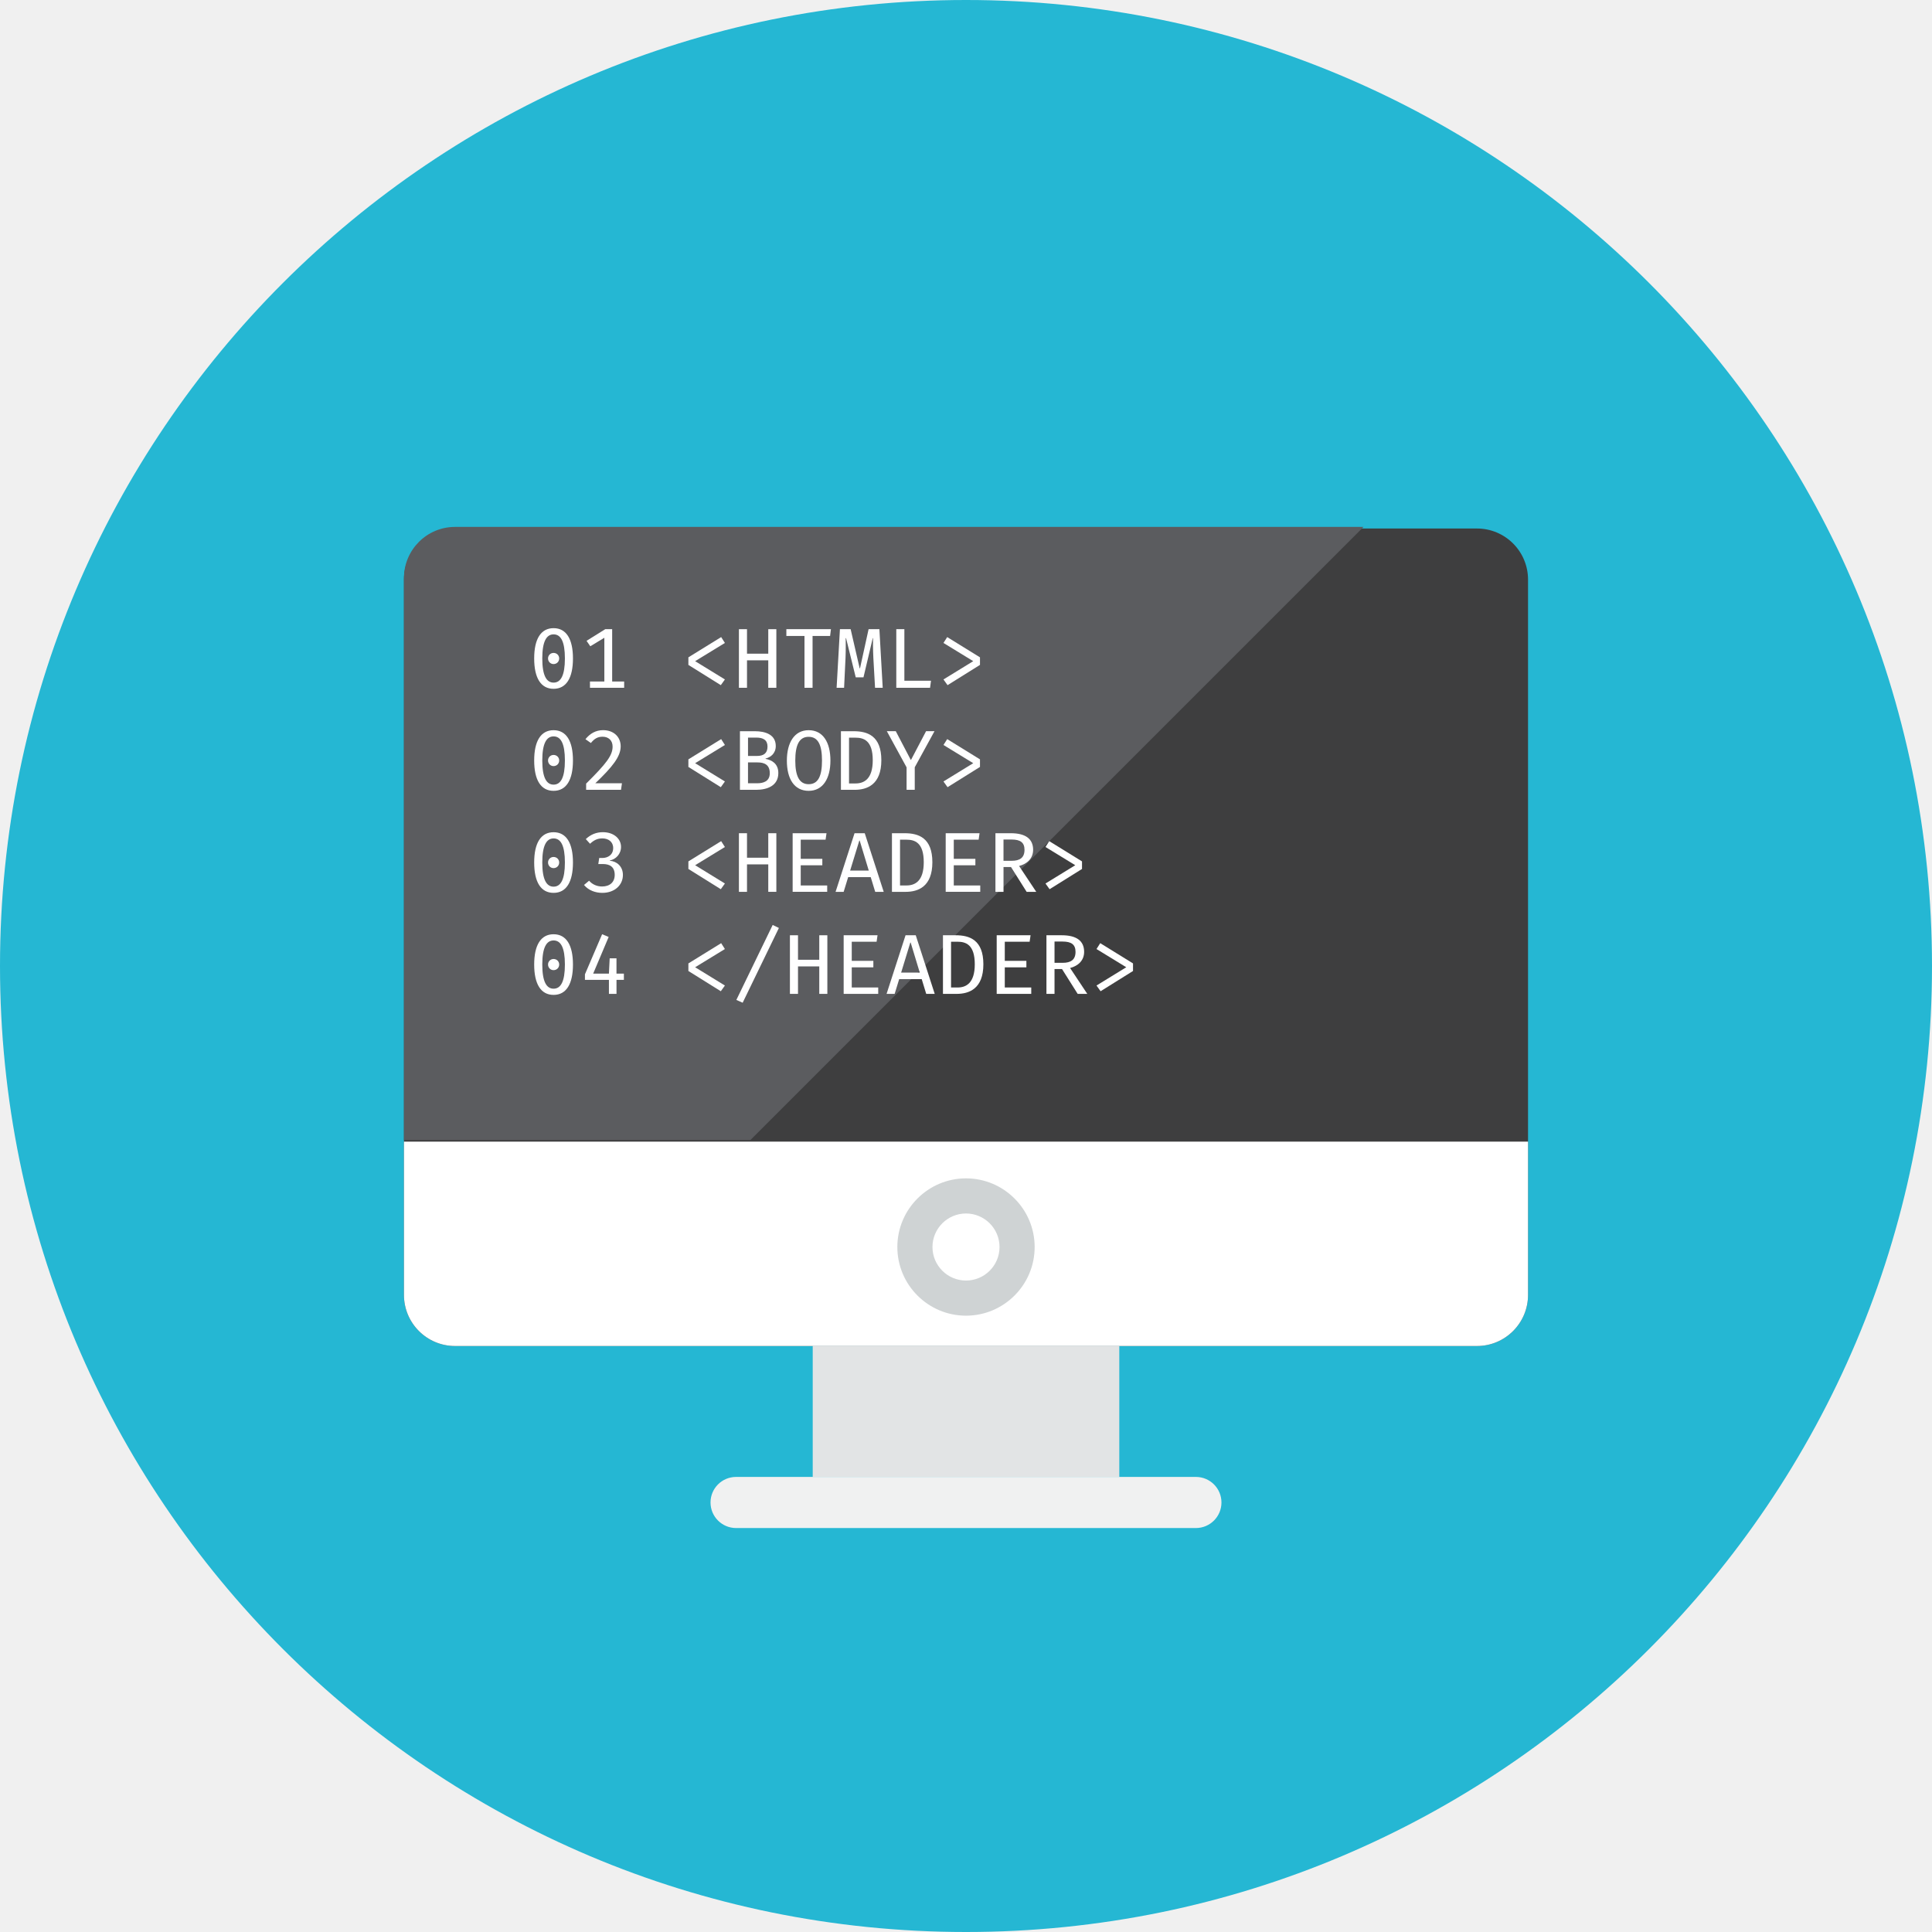
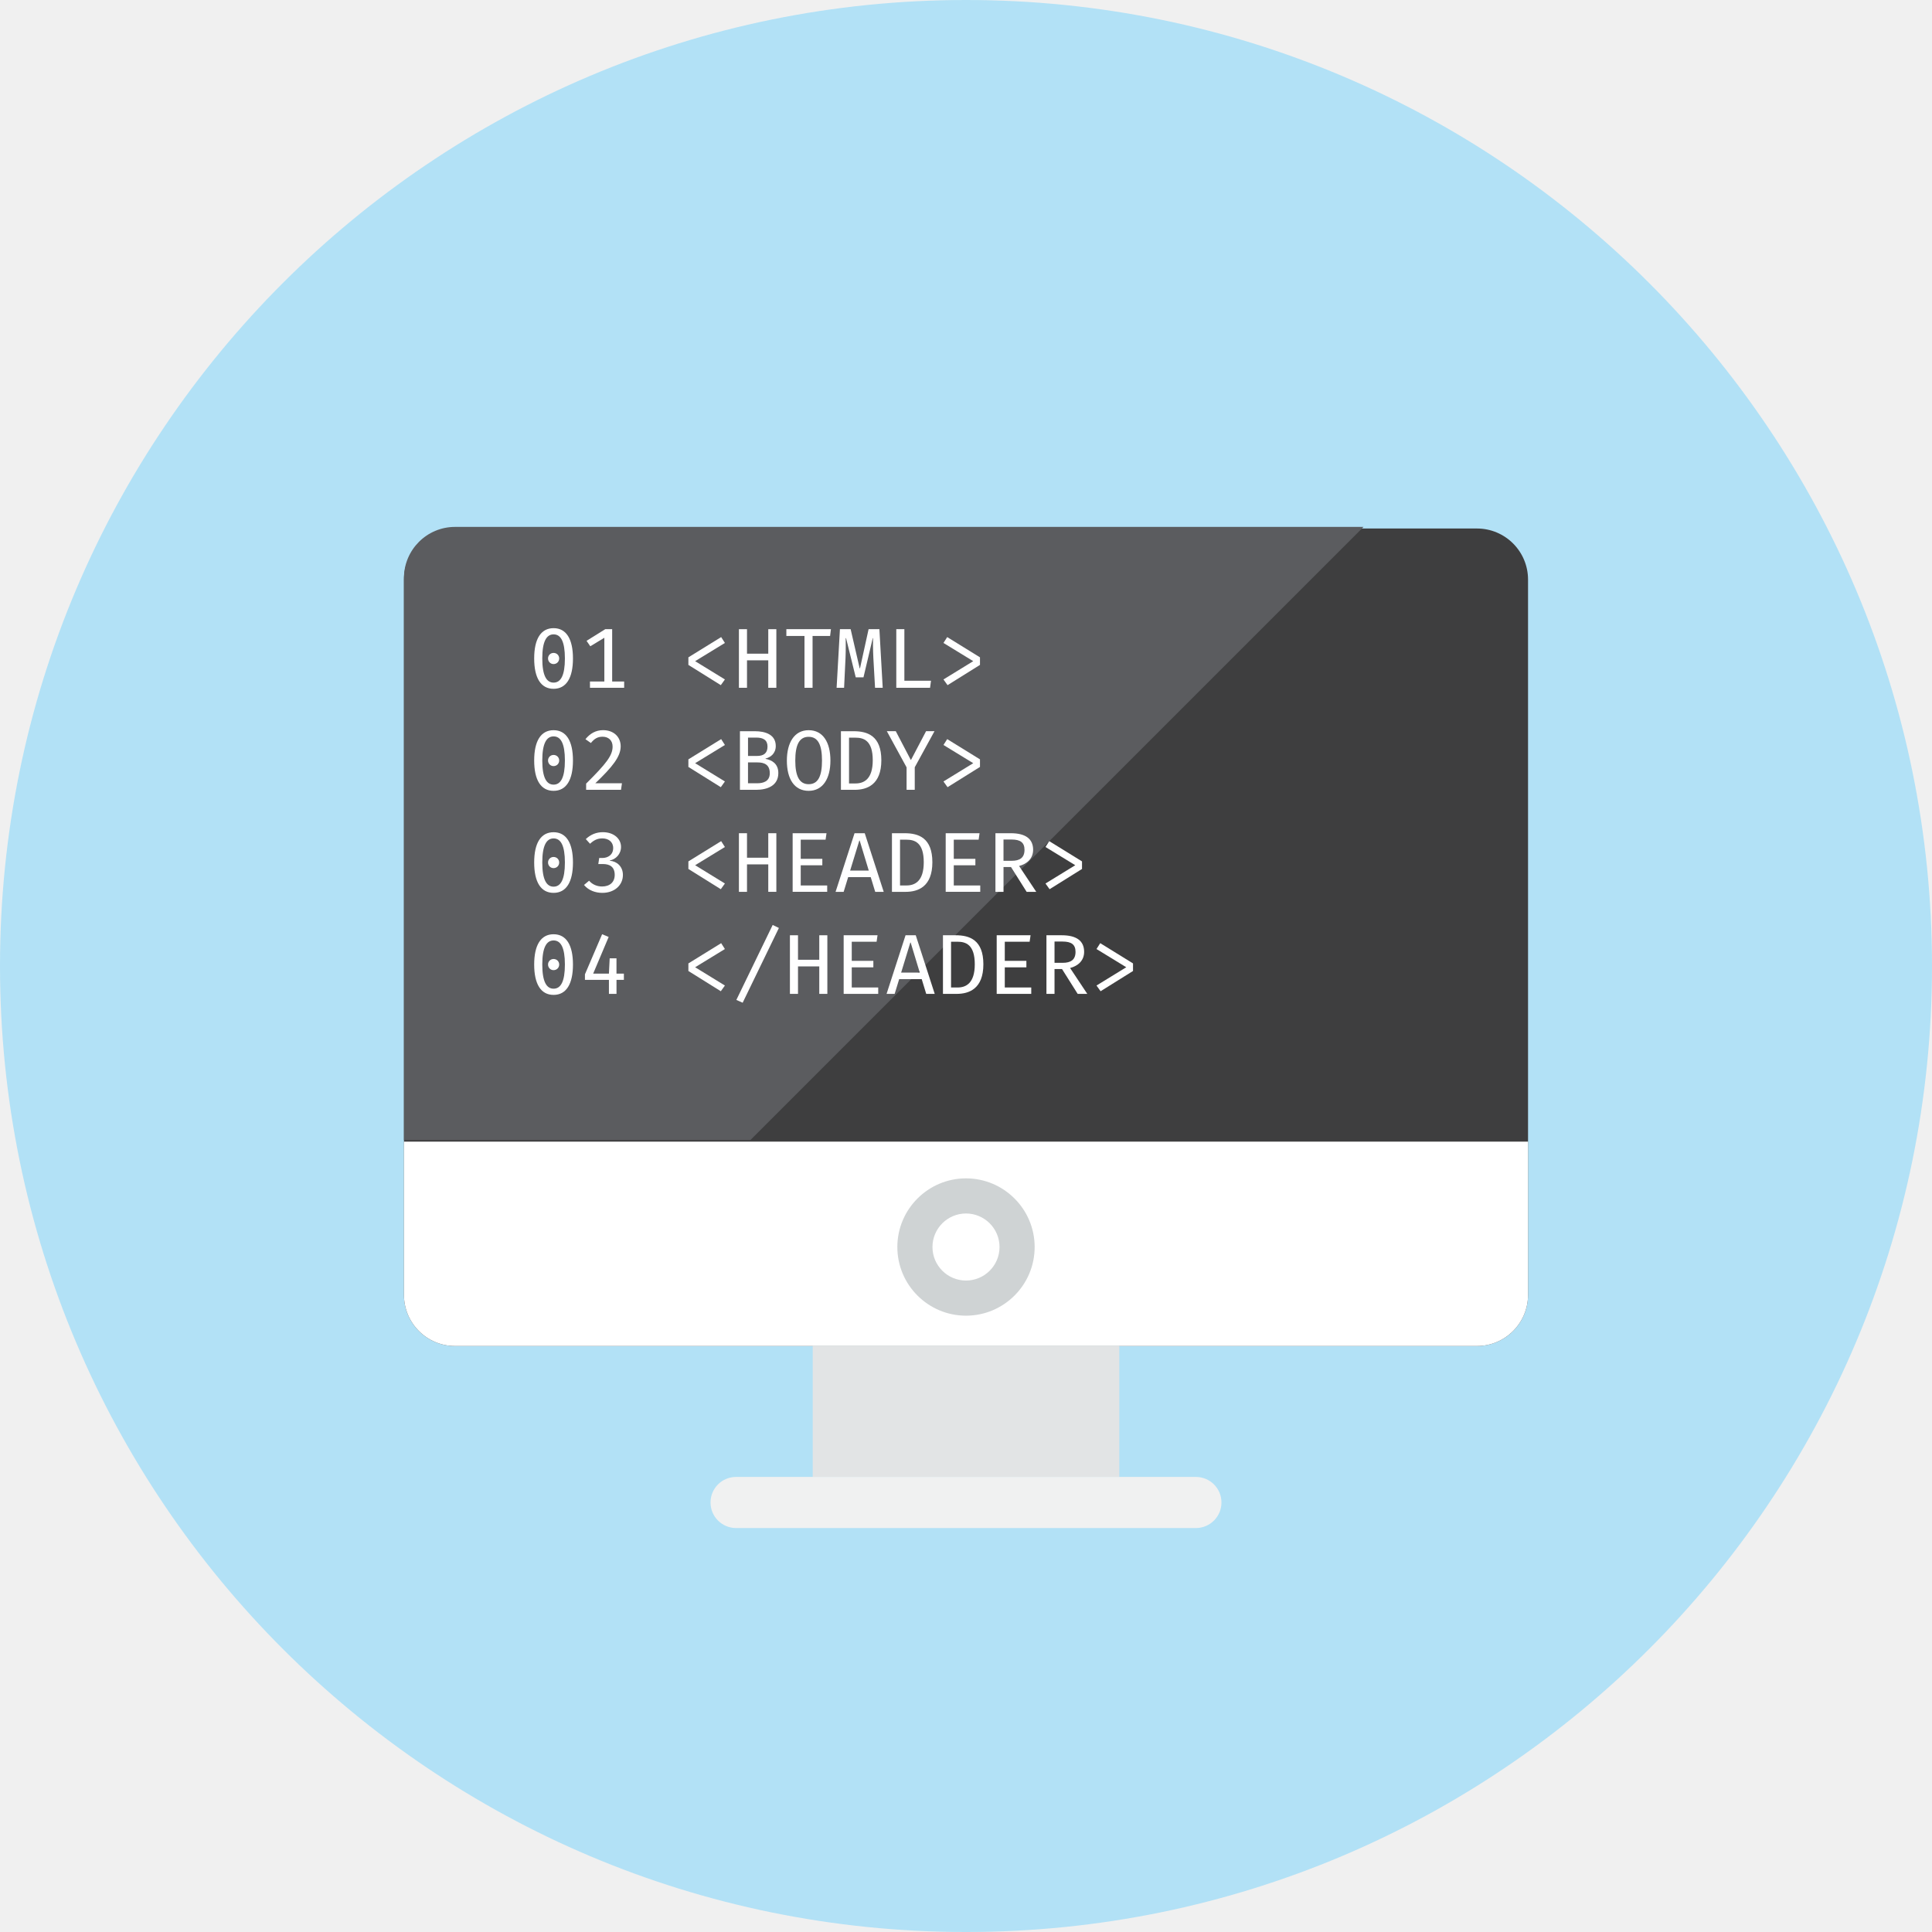
<svg xmlns="http://www.w3.org/2000/svg" version="1.0" x="0px" y="0px" width="110px" height="110px" viewBox="0 0 110 110" style="enable-background:new 0 0 110 110;" xml:space="preserve">
  <g id="Artboard">
</g>
  <g id="Multicolor">
-     <circle style="fill:#25B7D3;" cx="55" cy="55" r="55" />
+     <circle style="fill:rgba(87, 203, 255, 0.4);" cx="55" cy="55" r="55" />
    <g>
      <path style="fill:#3E3E3F;" d="M87,73.727c0,1.607-1.302,2.909-2.909,2.909H25.909c-1.607,0-2.909-1.302-2.909-2.909V33    c0-1.607,1.302-2.909,2.909-2.909h58.182C85.698,30.091,87,31.393,87,33V73.727z" />
      <rect x="46.273" y="76.636" style="fill:#E2E4E5;" width="17.455" height="7.455" />
      <path style="fill:#F0F1F1;" d="M69.545,85.545c0,0.803-0.651,1.455-1.455,1.455H41.909c-0.803,0-1.455-0.651-1.455-1.455    s0.651-1.455,1.455-1.455h26.182C68.894,84.091,69.545,84.742,69.545,85.545z" />
      <path style="fill:#FFFFFF;" d="M87,73.727V65H23v8.727c0,1.607,1.303,2.909,2.909,2.909h58.182C85.697,76.636,87,75.334,87,73.727    z" />
      <path style="fill:#CFD3D4;" d="M55,74.909c-2.156,0-3.909-1.753-3.909-3.909c0-2.155,1.754-3.909,3.909-3.909    s3.909,1.753,3.909,3.909C58.909,73.156,57.156,74.909,55,74.909z M55,69.091c-1.053,0-1.909,0.856-1.909,1.909    c0,1.053,0.856,1.909,1.909,1.909s1.909-0.856,1.909-1.909C56.909,69.948,56.053,69.091,55,69.091z" />
      <path style="fill:#5B5C5F;" d="M23,32.909v32h19.724L77.633,30H25.909C24.303,30,23,31.303,23,32.909z" />
      <g>
        <path style="fill:#FFFFFF;" d="M30.414,37.489c0-1.104,0.378-1.724,1.104-1.724c0.727,0,1.104,0.62,1.104,1.724     c0,1.109-0.378,1.729-1.104,1.729C30.792,39.218,30.414,38.598,30.414,37.489z M32.163,37.489c0-0.974-0.237-1.371-0.644-1.371     c-0.402,0-0.644,0.397-0.644,1.371c0,0.979,0.242,1.376,0.644,1.376C31.925,38.864,32.163,38.467,32.163,37.489z M31.518,37.174     c0.184,0,0.32,0.14,0.32,0.315c0,0.179-0.136,0.32-0.32,0.32c-0.179,0-0.315-0.141-0.315-0.32     C31.203,37.314,31.339,37.174,31.518,37.174z" />
        <path style="fill:#FFFFFF;" d="M34.408,36.312l-0.799,0.484l-0.213-0.31l1.066-0.664h0.392v2.979h0.683v0.359H33.59v-0.359h0.819     V36.312z" />
        <path style="fill:#FFFFFF;" d="M41.06,36.273l0.213,0.334l-1.695,1.037l1.695,1.041l-0.233,0.325l-1.846-1.153v-0.431     L41.06,36.273z" />
        <path style="fill:#FFFFFF;" d="M43.742,39.16v-1.564h-1.211v1.564h-0.46v-3.337h0.46v1.395h1.211v-1.395h0.46v3.337H43.742z" />
        <path style="fill:#FFFFFF;" d="M46.264,36.21v2.95h-0.46v-2.95h-1.032v-0.387h2.538l-0.048,0.387H46.264z" />
        <path style="fill:#FFFFFF;" d="M49.822,39.16l-0.097-1.71c-0.024-0.47-0.024-1.012-0.019-1.119h-0.015l-0.528,2.233h-0.441     l-0.552-2.233h-0.019c0,0.111,0.01,0.688-0.01,1.119l-0.082,1.71h-0.426l0.189-3.337h0.61l0.514,2.228h0.019l0.489-2.228h0.615     l0.189,3.337H49.822z" />
        <path style="fill:#FFFFFF;" d="M51.031,39.16v-3.337h0.46v2.935h1.516l-0.053,0.402H51.031z" />
        <path style="fill:#FFFFFF;" d="M55.796,37.426v0.431L53.95,39.01l-0.233-0.325l1.695-1.041l-1.695-1.037l0.213-0.334     L55.796,37.426z" />
        <path style="fill:#FFFFFF;" d="M30.414,43.298c0-1.104,0.378-1.724,1.104-1.724c0.727,0,1.104,0.62,1.104,1.724     c0,1.109-0.378,1.729-1.104,1.729C30.792,45.027,30.414,44.407,30.414,43.298z M32.163,43.298c0-0.974-0.237-1.371-0.644-1.371     c-0.402,0-0.644,0.397-0.644,1.371c0,0.979,0.242,1.376,0.644,1.376C31.925,44.673,32.163,44.276,32.163,43.298z M31.518,42.983     c0.184,0,0.32,0.14,0.32,0.315c0,0.179-0.136,0.32-0.32,0.32c-0.179,0-0.315-0.141-0.315-0.32     C31.203,43.123,31.339,42.983,31.518,42.983z" />
        <path style="fill:#FFFFFF;" d="M33.895,44.596h1.516l-0.053,0.373h-1.986v-0.354c1.153-1.143,1.507-1.604,1.507-2.107     c0-0.359-0.242-0.562-0.567-0.562c-0.276,0-0.465,0.102-0.669,0.358l-0.31-0.218c0.262-0.324,0.591-0.514,1.003-0.514     c0.61,0,1.003,0.388,1.003,0.921C35.338,43.075,34.878,43.656,33.895,44.596z" />
        <path style="fill:#FFFFFF;" d="M41.06,42.082l0.213,0.334l-1.695,1.037l1.695,1.041l-0.233,0.325l-1.846-1.153v-0.431     L41.06,42.082z" />
        <path style="fill:#FFFFFF;" d="M43.049,44.969h-0.92v-3.337h0.848c0.596,0,1.192,0.189,1.192,0.843     c0,0.426-0.3,0.649-0.581,0.712v0.019c0.334,0.063,0.727,0.257,0.727,0.809C44.313,44.746,43.674,44.969,43.049,44.969z      M43.059,41.995h-0.47v1.046h0.509c0.388,0,0.601-0.16,0.601-0.538C43.698,42.135,43.456,41.995,43.059,41.995z M43.131,43.409     h-0.543v1.187h0.523c0.325,0,0.717-0.092,0.717-0.572C43.829,43.535,43.514,43.409,43.131,43.409z" />
        <path style="fill:#FFFFFF;" d="M46.041,45.027c-0.819,0-1.24-0.683-1.24-1.719c0-1.017,0.421-1.734,1.24-1.734     c0.819,0,1.24,0.693,1.24,1.729C47.281,44.32,46.859,45.027,46.041,45.027z M46.041,41.951c-0.543,0-0.761,0.475-0.761,1.356     s0.233,1.342,0.761,1.342c0.543,0,0.76-0.465,0.76-1.347C46.801,42.421,46.583,41.951,46.041,41.951z" />
        <path style="fill:#FFFFFF;" d="M48.659,44.969h-0.78v-3.337h0.727c0.79,0,1.574,0.266,1.574,1.652     C50.18,44.678,49.367,44.969,48.659,44.969z M48.708,42H48.34v2.606h0.373c0.475,0,0.978-0.242,0.978-1.322     C49.691,42.15,49.163,42,48.708,42z" />
        <path style="fill:#FFFFFF;" d="M52.082,43.685v1.284h-0.465V43.69l-1.124-2.059h0.509l0.853,1.632h0.015l0.857-1.632h0.479     L52.082,43.685z" />
        <path style="fill:#FFFFFF;" d="M55.796,43.235v0.431l-1.846,1.153l-0.233-0.325l1.695-1.041l-1.695-1.037l0.213-0.334     L55.796,43.235z" />
        <path style="fill:#FFFFFF;" d="M30.414,49.107c0-1.104,0.378-1.724,1.104-1.724c0.727,0,1.104,0.62,1.104,1.724     c0,1.109-0.378,1.729-1.104,1.729C30.792,50.836,30.414,50.216,30.414,49.107z M32.163,49.107c0-0.974-0.237-1.371-0.644-1.371     c-0.402,0-0.644,0.397-0.644,1.371c0,0.979,0.242,1.376,0.644,1.376C31.925,50.482,32.163,50.085,32.163,49.107z M31.518,48.792     c0.184,0,0.32,0.14,0.32,0.315c0,0.179-0.136,0.32-0.32,0.32c-0.179,0-0.315-0.141-0.315-0.32     C31.203,48.932,31.339,48.792,31.518,48.792z" />
        <path style="fill:#FFFFFF;" d="M34.292,50.836c-0.388,0-0.785-0.14-1.041-0.45l0.29-0.242c0.189,0.223,0.465,0.329,0.736,0.329     c0.45,0,0.722-0.252,0.722-0.659c0-0.465-0.286-0.62-0.678-0.62h-0.257l0.053-0.344h0.175c0.32,0,0.62-0.179,0.62-0.567     c0-0.354-0.271-0.548-0.615-0.548c-0.286,0-0.484,0.102-0.702,0.305l-0.242-0.266c0.286-0.271,0.615-0.393,0.969-0.393     c0.639,0,1.037,0.383,1.037,0.838c0,0.407-0.3,0.708-0.634,0.771v0.019c0.368,0.024,0.741,0.3,0.741,0.809     C35.464,50.395,34.994,50.836,34.292,50.836z" />
        <path style="fill:#FFFFFF;" d="M41.06,47.891l0.213,0.334l-1.695,1.037l1.695,1.041l-0.233,0.325l-1.846-1.153v-0.431     L41.06,47.891z" />
        <path style="fill:#FFFFFF;" d="M43.742,50.778v-1.564h-1.211v1.564h-0.46V47.44h0.46v1.395h1.211V47.44h0.46v3.337H43.742z" />
        <path style="fill:#FFFFFF;" d="M45.59,47.808v1.09h1.23v0.368h-1.23v1.148h1.507v0.363H45.13V47.44h1.928l-0.053,0.368H45.59z" />
        <path style="fill:#FFFFFF;" d="M49.575,49.94h-1.284l-0.257,0.838h-0.46l1.08-3.337h0.581l1.08,3.337h-0.484L49.575,49.94z      M48.403,49.567h1.061l-0.518-1.71h-0.019L48.403,49.567z" />
        <path style="fill:#FFFFFF;" d="M51.564,50.778h-0.78V47.44h0.727c0.79,0,1.574,0.266,1.574,1.652     C53.085,50.487,52.271,50.778,51.564,50.778z M51.612,47.808h-0.368v2.606h0.373c0.475,0,0.978-0.242,0.978-1.322     C52.596,47.959,52.068,47.808,51.612,47.808z" />
        <path style="fill:#FFFFFF;" d="M54.304,47.808v1.09h1.23v0.368h-1.23v1.148h1.507v0.363h-1.967V47.44h1.928l-0.053,0.368H54.304z     " />
        <path style="fill:#FFFFFF;" d="M58.022,49.306L59,50.778h-0.547l-0.891-1.414h-0.426v1.414h-0.46V47.44h0.877     c0.833,0,1.269,0.319,1.269,0.944C58.821,48.884,58.472,49.189,58.022,49.306z M57.595,47.799h-0.46v1.211H57.6     c0.465,0,0.731-0.174,0.731-0.625C58.332,47.968,58.094,47.799,57.595,47.799z" />
        <path style="fill:#FFFFFF;" d="M61.605,49.044v0.431l-1.846,1.153l-0.233-0.325l1.695-1.041l-1.695-1.037l0.213-0.334     L61.605,49.044z" />
        <path style="fill:#FFFFFF;" d="M30.414,54.916c0-1.104,0.378-1.724,1.104-1.724c0.727,0,1.104,0.62,1.104,1.724     c0,1.109-0.378,1.729-1.104,1.729C30.792,56.645,30.414,56.025,30.414,54.916z M32.163,54.916c0-0.974-0.237-1.371-0.644-1.371     c-0.402,0-0.644,0.397-0.644,1.371c0,0.979,0.242,1.376,0.644,1.376C31.925,56.292,32.163,55.894,32.163,54.916z M31.518,54.601     c0.184,0,0.32,0.14,0.32,0.315c0,0.179-0.136,0.32-0.32,0.32c-0.179,0-0.315-0.141-0.315-0.32     C31.203,54.742,31.339,54.601,31.518,54.601z" />
        <path style="fill:#FFFFFF;" d="M35.101,55.788v0.799H34.67v-0.799h-1.366v-0.315l0.978-2.282l0.373,0.155l-0.882,2.088h0.896     l0.044-0.872h0.387v0.872h0.421v0.354H35.101z" />
        <path style="fill:#FFFFFF;" d="M41.06,53.7l0.213,0.334l-1.695,1.037l1.695,1.041l-0.233,0.325l-1.846-1.153v-0.431L41.06,53.7z" />
        <path style="fill:#FFFFFF;" d="M42.284,57.091l-0.359-0.16l2.068-4.267l0.354,0.17L42.284,57.091z" />
        <path style="fill:#FFFFFF;" d="M46.646,56.587v-1.564h-1.211v1.564h-0.46V53.25h0.46v1.395h1.211V53.25h0.46v3.337H46.646z" />
        <path style="fill:#FFFFFF;" d="M48.495,53.618v1.09h1.23v0.368h-1.23v1.148h1.507v0.363h-1.967V53.25h1.928l-0.053,0.368H48.495z     " />
        <path style="fill:#FFFFFF;" d="M52.479,55.749h-1.284l-0.257,0.838h-0.46l1.08-3.337h0.581l1.08,3.337h-0.484L52.479,55.749z      M51.307,55.376h1.061l-0.518-1.71H51.83L51.307,55.376z" />
        <path style="fill:#FFFFFF;" d="M54.468,56.587h-0.78V53.25h0.727c0.79,0,1.574,0.266,1.574,1.652     C55.989,56.297,55.176,56.587,54.468,56.587z M54.517,53.618h-0.368v2.606h0.373c0.475,0,0.978-0.242,0.978-1.322     C55.5,53.768,54.972,53.618,54.517,53.618z" />
        <path style="fill:#FFFFFF;" d="M57.208,53.618v1.09h1.23v0.368h-1.23v1.148h1.507v0.363h-1.967V53.25h1.928l-0.053,0.368H57.208z     " />
        <path style="fill:#FFFFFF;" d="M60.926,55.114l0.979,1.473h-0.547l-0.891-1.414H60.04v1.414h-0.46V53.25h0.877     c0.833,0,1.269,0.319,1.269,0.944C61.726,54.693,61.377,54.998,60.926,55.114z M60.5,53.608h-0.46v1.211h0.465     c0.465,0,0.731-0.174,0.731-0.625C61.236,53.778,60.999,53.608,60.5,53.608z" />
        <path style="fill:#FFFFFF;" d="M64.509,54.853v0.431l-1.846,1.153l-0.233-0.325l1.695-1.041l-1.695-1.037l0.213-0.334     L64.509,54.853z" />
      </g>
    </g>
  </g>
</svg>
